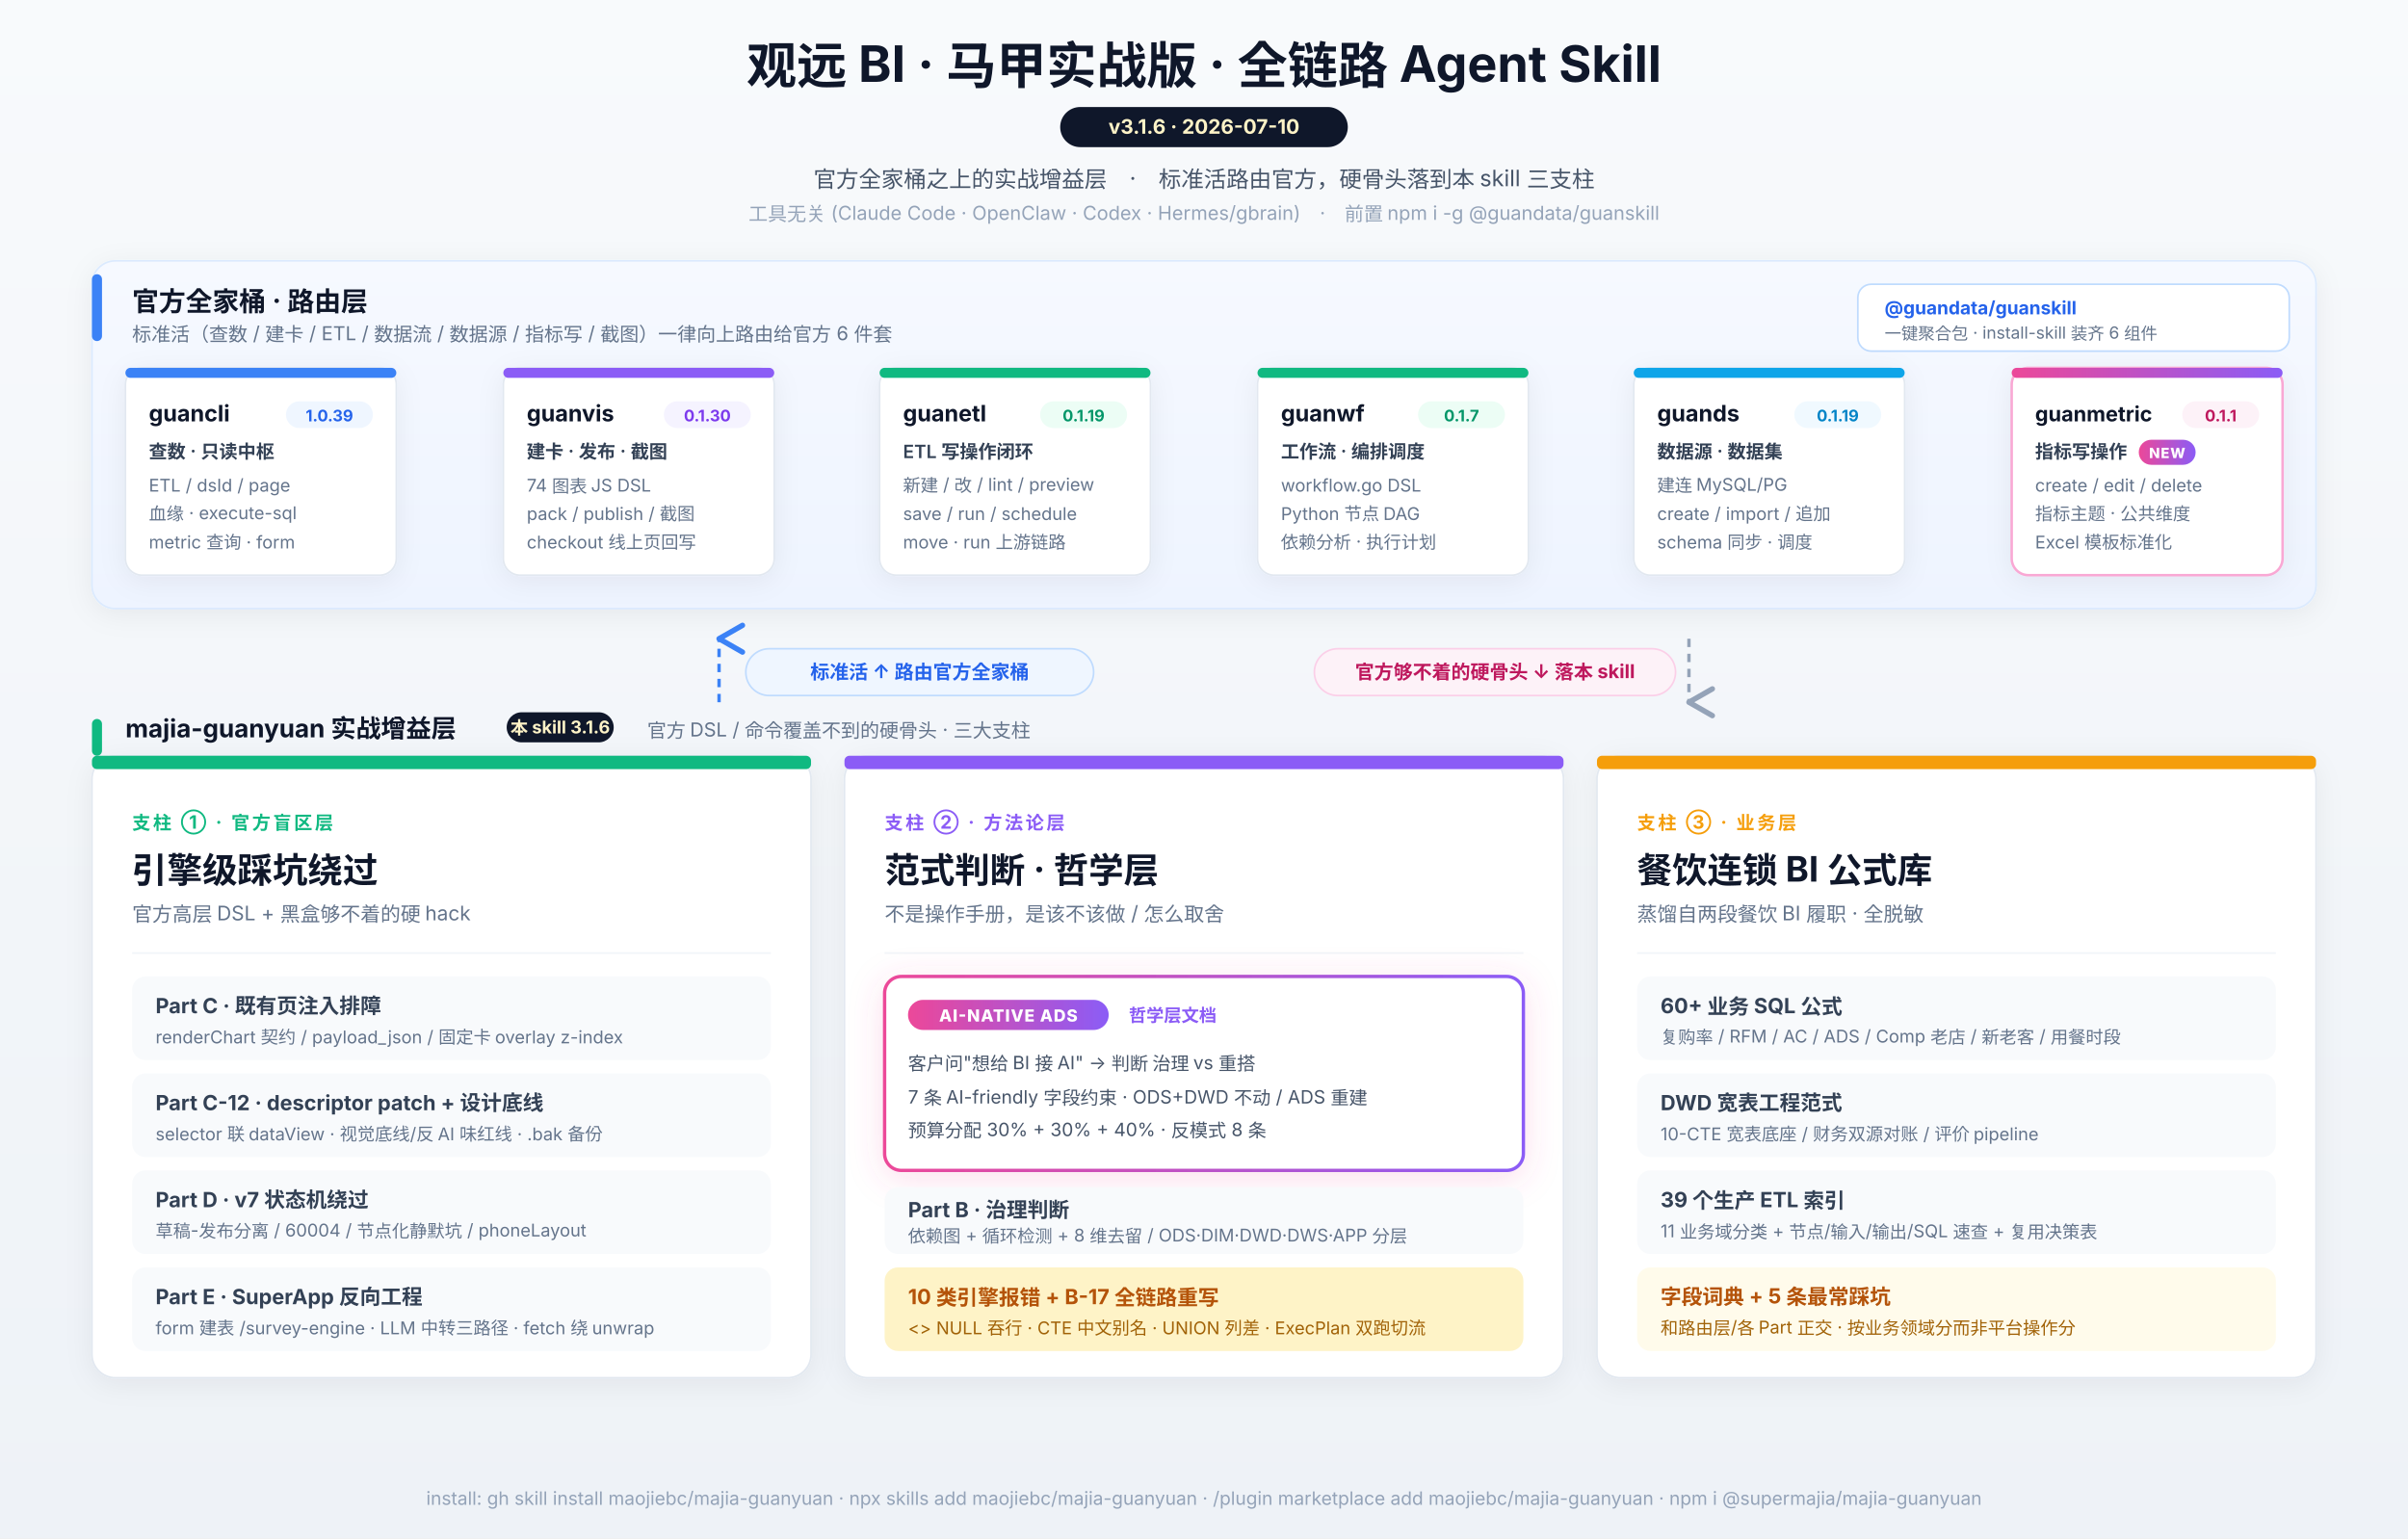
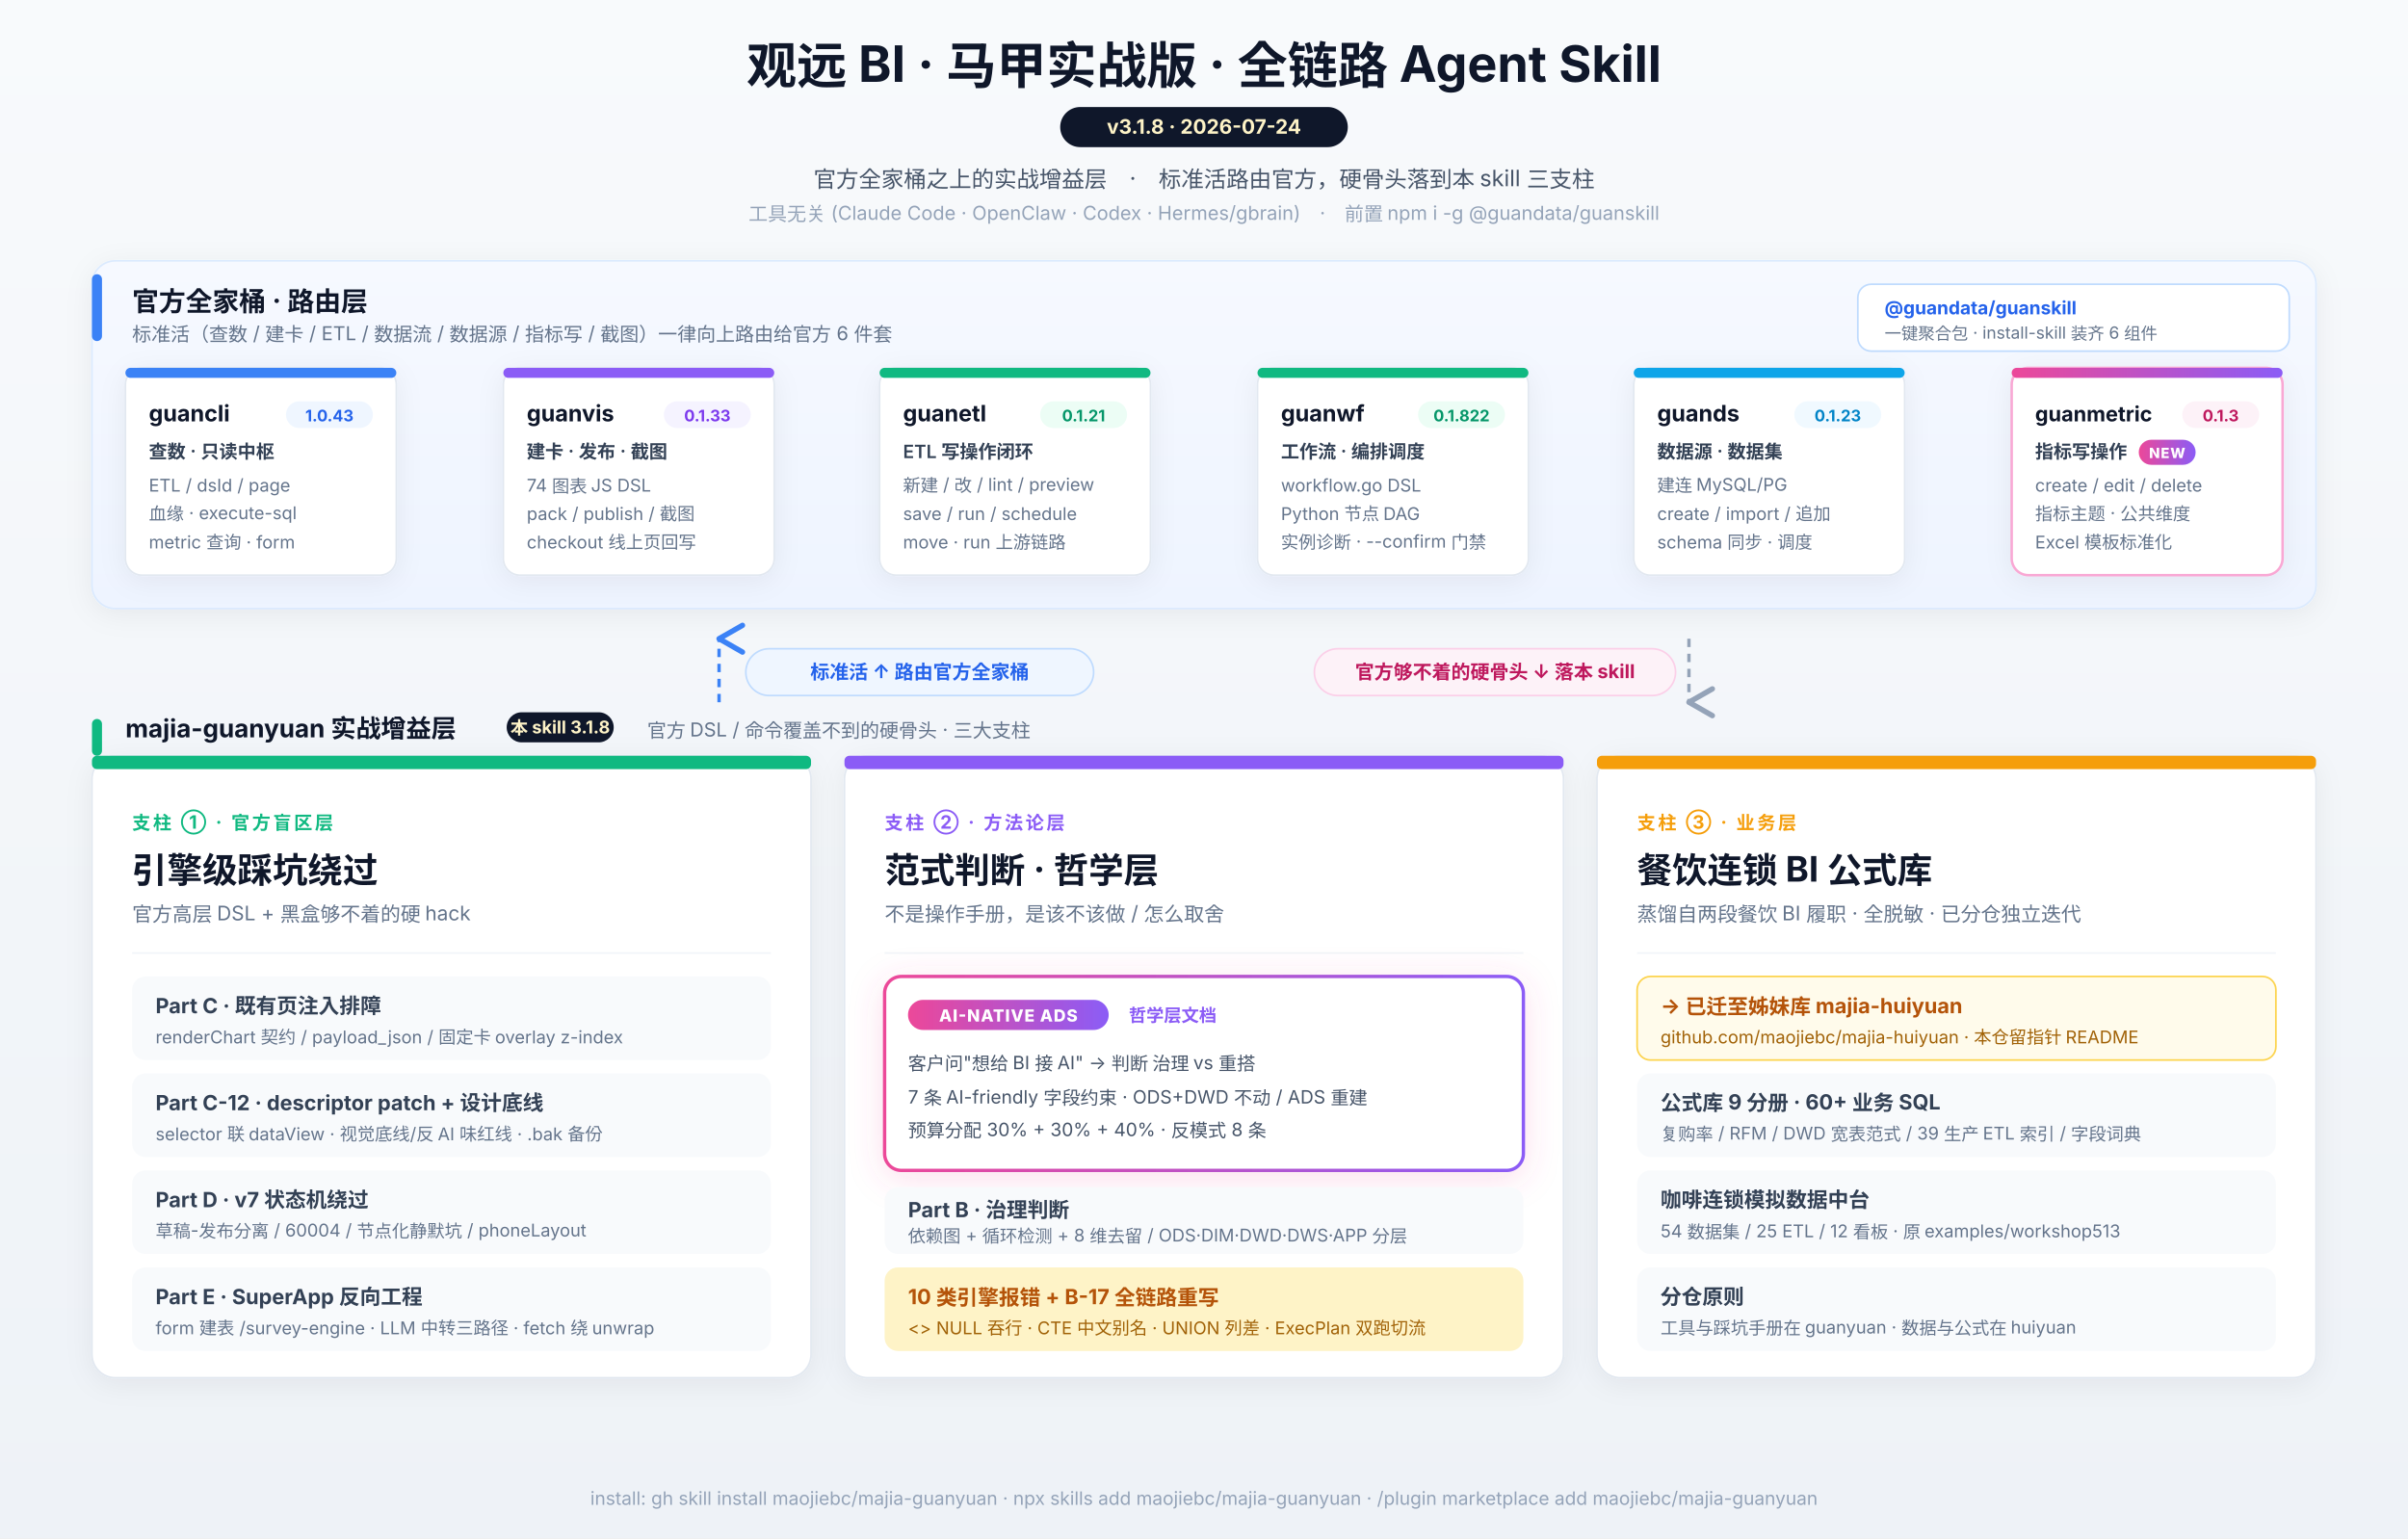
<svg xmlns="http://www.w3.org/2000/svg" viewBox="0 0 1440 920" font-family="-apple-system, 'PingFang SC', 'Segoe UI', 'Microsoft YaHei', sans-serif">
  <defs>
    <filter id="shadow" x="-20%" y="-20%" width="140%" height="140%">
      <feDropShadow dx="0" dy="3" stdDeviation="8" flood-opacity="0.06" />
    </filter>
    <filter id="newGlow" x="-20%" y="-20%" width="140%" height="140%">
      <feDropShadow dx="0" dy="4" stdDeviation="10" flood-opacity="0.18" flood-color="#ec4899" />
    </filter>
    <linearGradient id="bg" x1="0" y1="0" x2="0" y2="1">
      <stop offset="0%" stop-color="#f8fafc" />
      <stop offset="100%" stop-color="#eef2f7" />
    </linearGradient>
    <linearGradient id="newBadge" x1="0" y1="0" x2="1" y2="0">
      <stop offset="0%" stop-color="#ec4899" />
      <stop offset="100%" stop-color="#8b5cf6" />
    </linearGradient>
    <linearGradient id="officialBand" x1="0" y1="0" x2="0" y2="1">
      <stop offset="0%" stop-color="#f6f9ff" />
      <stop offset="100%" stop-color="#eef4ff" />
    </linearGradient>
    <marker id="arrowDown" markerWidth="10" markerHeight="10" refX="5" refY="8" orient="auto">
      <path d="M1 1 L5 8 L9 1" fill="none" stroke="#94a3b8" stroke-width="1.6" stroke-linecap="round" stroke-linejoin="round" />
    </marker>
    <marker id="arrowUp" markerWidth="10" markerHeight="10" refX="5" refY="2" orient="auto">
      <path d="M1 9 L5 2 L9 9" fill="none" stroke="#3b82f6" stroke-width="1.6" stroke-linecap="round" stroke-linejoin="round" />
    </marker>
  </defs>
  <rect width="1440" height="920" fill="url(#bg)" />
  <text x="720" y="50" text-anchor="middle" font-size="30" font-weight="700" fill="#0f172a">观远 BI · 马甲实战版 · 全链路 Agent Skill</text>
  <g transform="translate(720, 64)">
    <rect x="-86" y="0" width="172" height="24" rx="12" fill="#0f172a" />
-     <text x="0" y="16" text-anchor="middle" font-size="12" font-weight="700" fill="#fef3c7">v3.1.6  ·  2026-07-10</text>
+     <text x="0" y="16" text-anchor="middle" font-size="12" font-weight="700" fill="#fef3c7">v3.1.8  ·  2026-07-24</text>
  </g>
  <text x="720" y="112" text-anchor="middle" font-size="13.5" fill="#475569">官方全家桶之上的实战增益层　·　标准活路由官方，硬骨头落到本 skill 三支柱</text>
  <text x="720" y="132" text-anchor="middle" font-size="11.5" fill="#94a3b8">工具无关 (Claude Code · OpenClaw · Codex · Hermes/gbrain)　·　前置 npm i -g @guandata/guanskill</text>
  <g transform="translate(55, 156)">
    <rect width="1330" height="208" rx="14" fill="url(#officialBand)" stroke="#dbeafe" filter="url(#shadow)" />
    <g transform="translate(0, 8)">
      <rect width="6" height="40" rx="3" fill="#3b82f6" />
      <text x="24" y="22" font-size="16" font-weight="700" fill="#0f172a">官方全家桶 · 路由层</text>
      <text x="24" y="40" font-size="11.5" fill="#64748b">标准活（查数 / 建卡 / ETL / 数据流 / 数据源 / 指标写 / 截图）一律向上路由给官方 6 件套</text>
    </g>
    <g transform="translate(1056, 14)">
      <rect width="258" height="40" rx="8" fill="#ffffff" stroke="#bfdbfe" />
      <text x="16" y="18" font-size="11" font-weight="700" fill="#2563eb">@guandata/guanskill</text>
      <text x="16" y="33" font-size="10" fill="#64748b">一键聚合包 · install-skill 装齐 6 组件</text>
    </g>
    <g transform="translate(20, 64)">
      <rect width="162" height="124" rx="10" fill="#ffffff" stroke="#e2e8f0" filter="url(#shadow)" />
      <rect width="162" height="6" rx="3" fill="#3b82f6" />
      <text x="14" y="32" font-size="13.5" font-weight="700" fill="#0f172a">guancli</text>
      <g transform="translate(96, 20)">
        <rect width="52" height="16" rx="8" fill="#eff6ff" />
-         <text x="26" y="12" text-anchor="middle" font-size="9.5" font-weight="700" fill="#2563eb">1.0.39</text>
+         <text x="26" y="12" text-anchor="middle" font-size="9.5" font-weight="700" fill="#2563eb">1.0.43</text>
      </g>
      <text x="14" y="54" font-size="11" font-weight="600" fill="#334155">查数 · 只读中枢</text>
      <text x="14" y="74" font-size="10.5" fill="#64748b">ETL / dsId / page</text>
      <text x="14" y="91" font-size="10.5" fill="#64748b">血缘 · execute-sql</text>
      <text x="14" y="108" font-size="10.5" fill="#64748b">metric 查询 · form</text>
    </g>
    <g transform="translate(246, 64)">
      <rect width="162" height="124" rx="10" fill="#ffffff" stroke="#e2e8f0" filter="url(#shadow)" />
      <rect width="162" height="6" rx="3" fill="#8b5cf6" />
      <text x="14" y="32" font-size="13.5" font-weight="700" fill="#0f172a">guanvis</text>
      <g transform="translate(96, 20)">
        <rect width="52" height="16" rx="8" fill="#f5f3ff" />
-         <text x="26" y="12" text-anchor="middle" font-size="9.5" font-weight="700" fill="#7c3aed">0.1.30</text>
+         <text x="26" y="12" text-anchor="middle" font-size="9.5" font-weight="700" fill="#7c3aed">0.1.33</text>
      </g>
      <text x="14" y="54" font-size="11" font-weight="600" fill="#334155">建卡 · 发布 · 截图</text>
      <text x="14" y="74" font-size="10.5" fill="#64748b">74 图表 JS DSL</text>
      <text x="14" y="91" font-size="10.5" fill="#64748b">pack / publish / 截图</text>
      <text x="14" y="108" font-size="10.5" fill="#64748b">checkout 线上页回写</text>
    </g>
    <g transform="translate(471, 64)">
      <rect width="162" height="124" rx="10" fill="#ffffff" stroke="#e2e8f0" filter="url(#shadow)" />
      <rect width="162" height="6" rx="3" fill="#10b981" />
      <text x="14" y="32" font-size="13.5" font-weight="700" fill="#0f172a">guanetl</text>
      <g transform="translate(96, 20)">
        <rect width="52" height="16" rx="8" fill="#ecfdf5" />
-         <text x="26" y="12" text-anchor="middle" font-size="9.5" font-weight="700" fill="#059669">0.1.19</text>
+         <text x="26" y="12" text-anchor="middle" font-size="9.5" font-weight="700" fill="#059669">0.1.21</text>
      </g>
      <text x="14" y="54" font-size="11" font-weight="600" fill="#334155">ETL 写操作闭环</text>
      <text x="14" y="74" font-size="10.5" fill="#64748b">新建 / 改 / lint / preview</text>
      <text x="14" y="91" font-size="10.5" fill="#64748b">save / run / schedule</text>
      <text x="14" y="108" font-size="10.5" fill="#64748b">move · run 上游链路</text>
    </g>
    <g transform="translate(697, 64)">
      <rect width="162" height="124" rx="10" fill="#ffffff" stroke="#e2e8f0" filter="url(#shadow)" />
      <rect width="162" height="6" rx="3" fill="#10b981" />
      <text x="14" y="32" font-size="13.5" font-weight="700" fill="#0f172a">guanwf</text>
      <g transform="translate(96, 20)">
        <rect width="52" height="16" rx="8" fill="#ecfdf5" />
-         <text x="26" y="12" text-anchor="middle" font-size="9.5" font-weight="700" fill="#059669">0.1.7</text>
+         <text x="26" y="12" text-anchor="middle" font-size="9.5" font-weight="700" fill="#059669">0.1.822</text>
      </g>
      <text x="14" y="54" font-size="11" font-weight="600" fill="#334155">工作流 · 编排调度</text>
      <text x="14" y="74" font-size="10.5" fill="#64748b">workflow.go DSL</text>
      <text x="14" y="91" font-size="10.5" fill="#64748b">Python 节点 DAG</text>
-       <text x="14" y="108" font-size="10.5" fill="#64748b">依赖分析 · 执行计划</text>
+       <text x="14" y="108" font-size="10.5" fill="#64748b">实例诊断 · --confirm 门禁</text>
    </g>
    <g transform="translate(922, 64)">
      <rect width="162" height="124" rx="10" fill="#ffffff" stroke="#e2e8f0" filter="url(#shadow)" />
      <rect width="162" height="6" rx="3" fill="#0ea5e9" />
      <text x="14" y="32" font-size="13.5" font-weight="700" fill="#0f172a">guands</text>
      <g transform="translate(96, 20)">
        <rect width="52" height="16" rx="8" fill="#f0f9ff" />
-         <text x="26" y="12" text-anchor="middle" font-size="9.5" font-weight="700" fill="#0284c7">0.1.19</text>
+         <text x="26" y="12" text-anchor="middle" font-size="9.5" font-weight="700" fill="#0284c7">0.1.23</text>
      </g>
      <text x="14" y="54" font-size="11" font-weight="600" fill="#334155">数据源 · 数据集</text>
      <text x="14" y="74" font-size="10.5" fill="#64748b">建连 MySQL/PG</text>
      <text x="14" y="91" font-size="10.5" fill="#64748b">create / import / 追加</text>
      <text x="14" y="108" font-size="10.5" fill="#64748b">schema 同步 · 调度</text>
    </g>
    <g transform="translate(1148, 64)">
      <rect width="162" height="124" rx="10" fill="#ffffff" stroke="#f9a8d4" stroke-width="1.5" filter="url(#shadow)" />
      <rect width="162" height="6" rx="3" fill="url(#newBadge)" />
      <text x="14" y="32" font-size="12.5" font-weight="700" fill="#0f172a">guanmetric</text>
      <g transform="translate(102, 20)">
        <rect width="46" height="16" rx="8" fill="#fdf2f8" />
-         <text x="23" y="12" text-anchor="middle" font-size="9.5" font-weight="700" fill="#be185d">0.1.1</text>
+         <text x="23" y="12" text-anchor="middle" font-size="9.5" font-weight="700" fill="#be185d">0.1.3</text>
      </g>
      <text x="14" y="54" font-size="11" font-weight="600" fill="#334155">指标写操作</text>
      <g transform="translate(76, 43)">
        <rect width="34" height="15" rx="7.5" fill="url(#newBadge)" />
        <text x="17" y="11" text-anchor="middle" font-size="8.5" font-weight="800" fill="#ffffff" letter-spacing="0.5">NEW</text>
      </g>
      <text x="14" y="74" font-size="10.5" fill="#64748b">create / edit / delete</text>
      <text x="14" y="91" font-size="10.5" fill="#64748b">指标主题 · 公共维度</text>
      <text x="14" y="108" font-size="10.5" fill="#64748b">Excel 模板标准化</text>
    </g>
  </g>
  <g transform="translate(0, 376)">
    <line x1="430" y1="44" x2="430" y2="6" stroke="#3b82f6" stroke-width="2" stroke-dasharray="5 4" marker-end="url(#arrowUp)" />
    <g transform="translate(446, 12)">
      <rect width="208" height="28" rx="14" fill="#eff6ff" stroke="#bfdbfe" />
      <text x="104" y="18" text-anchor="middle" font-size="11.5" font-weight="700" fill="#2563eb">标准活 ↑ 路由官方全家桶</text>
    </g>
    <line x1="1010" y1="6" x2="1010" y2="44" stroke="#94a3b8" stroke-width="2" stroke-dasharray="5 4" marker-end="url(#arrowDown)" />
    <g transform="translate(786, 12)">
      <rect width="216" height="28" rx="14" fill="#fdf2f8" stroke="#fbcfe8" />
      <text x="108" y="18" text-anchor="middle" font-size="11.5" font-weight="700" fill="#be185d">官方够不着的硬骨头 ↓ 落本 skill</text>
    </g>
  </g>
  <g transform="translate(55, 430)">
    <rect width="6" height="22" rx="3" fill="#10b981" />
    <text x="20" y="11" font-size="15" font-weight="700" fill="#0f172a">majia-guanyuan 实战增益层</text>
    <g transform="translate(248, -4)">
      <rect width="64" height="18" rx="9" fill="#0f172a" />
-       <text x="32" y="13" text-anchor="middle" font-size="10.5" font-weight="700" fill="#fef3c7">本 skill 3.1.6</text>
+       <text x="32" y="13" text-anchor="middle" font-size="10.5" font-weight="700" fill="#fef3c7">本 skill 3.1.8</text>
    </g>
    <text x="332" y="11" font-size="11.5" fill="#64748b">官方 DSL / 命令覆盖不到的硬骨头 · 三大支柱</text>
  </g>
  <g transform="translate(55, 452)">
    <rect width="430" height="372" rx="14" fill="#ffffff" stroke="#e2e8f0" filter="url(#shadow)" />
    <rect width="430" height="8" rx="3" fill="#10b981" />
    <text x="24" y="44" font-size="11" fill="#10b981" font-weight="700" letter-spacing="1.5">支柱 ① · 官方盲区层</text>
    <text x="24" y="76" font-size="21" font-weight="700" fill="#0f172a">引擎级踩坑绕过</text>
    <text x="24" y="99" font-size="12" fill="#64748b">官方高层 DSL + 黑盒够不着的硬 hack</text>
    <line x1="24" y1="118" x2="406" y2="118" stroke="#f1f5f9" />
    <g transform="translate(24, 132)">
      <rect width="382" height="50" rx="8" fill="#f8fafc" />
      <text x="14" y="22" font-size="12.5" font-weight="700" fill="#334155">Part C · 既有页注入排障</text>
      <text x="14" y="40" font-size="10.5" fill="#64748b">renderChart 契约 / payload_json / 固定卡 overlay z-index</text>
    </g>
    <g transform="translate(24, 190)">
      <rect width="382" height="50" rx="8" fill="#f8fafc" />
      <text x="14" y="22" font-size="12.5" font-weight="700" fill="#334155">Part C-12 · descriptor patch + 设计底线</text>
      <text x="14" y="40" font-size="10.5" fill="#64748b">selector 联 dataView · 视觉底线/反 AI 味红线 · .bak 备份</text>
    </g>
    <g transform="translate(24, 248)">
      <rect width="382" height="50" rx="8" fill="#f8fafc" />
      <text x="14" y="22" font-size="12.5" font-weight="700" fill="#334155">Part D · v7 状态机绕过</text>
      <text x="14" y="40" font-size="10.5" fill="#64748b">草稿-发布分离 / 60004 / 节点化静默坑 / phoneLayout</text>
    </g>
    <g transform="translate(24, 306)">
      <rect width="382" height="50" rx="8" fill="#f8fafc" />
      <text x="14" y="22" font-size="12.5" font-weight="700" fill="#334155">Part E · SuperApp 反向工程</text>
      <text x="14" y="40" font-size="10.5" fill="#64748b">form 建表 /survey-engine · LLM 中转三路径 · fetch 绕 unwrap</text>
    </g>
  </g>
  <g transform="translate(505, 452)">
    <rect width="430" height="372" rx="14" fill="#ffffff" stroke="#e2e8f0" filter="url(#shadow)" />
    <rect width="430" height="8" rx="3" fill="#8b5cf6" />
    <text x="24" y="44" font-size="11" fill="#8b5cf6" font-weight="700" letter-spacing="1.5">支柱 ② · 方法论层</text>
    <text x="24" y="76" font-size="21" font-weight="700" fill="#0f172a">范式判断 · 哲学层</text>
    <text x="24" y="99" font-size="12" fill="#64748b">不是操作手册，是该不该做 / 怎么取舍</text>
    <line x1="24" y1="118" x2="406" y2="118" stroke="#f1f5f9" />
    <g transform="translate(24, 132)" filter="url(#newGlow)">
      <rect width="382" height="116" rx="10" fill="#ffffff" stroke="url(#newBadge)" stroke-width="2" />
      <g transform="translate(14, 14)">
        <rect width="120" height="18" rx="9" fill="url(#newBadge)" />
        <text x="60" y="13" text-anchor="middle" font-size="10" font-weight="800" fill="#ffffff" letter-spacing="0.5">AI-NATIVE ADS</text>
      </g>
      <text x="146" y="27" font-size="10.5" fill="#8b5cf6" font-weight="600">哲学层文档</text>
      <text x="14" y="56" font-size="11" fill="#475569">客户问"想给 BI 接 AI" → 判断 治理 vs 重搭</text>
      <text x="14" y="76" font-size="11" fill="#475569">7 条 AI-friendly 字段约束 · ODS+DWD 不动 / ADS 重建</text>
      <text x="14" y="96" font-size="11" fill="#475569">预算分配 30% + 30% + 40% · 反模式 8 条</text>
    </g>
    <g transform="translate(24, 258)">
      <rect width="382" height="40" rx="8" fill="#f8fafc" />
      <text x="14" y="18" font-size="12.5" font-weight="700" fill="#334155">Part B · 治理判断</text>
      <text x="14" y="33" font-size="10.5" fill="#64748b">依赖图 + 循环检测 + 8 维去留 / ODS·DIM·DWD·DWS·APP 分层</text>
    </g>
    <g transform="translate(24, 306)">
      <rect width="382" height="50" rx="8" fill="#fef3c7" />
      <text x="14" y="22" font-size="12.5" font-weight="700" fill="#b45309">10 类引擎报错 + B-17 全链路重写</text>
      <text x="14" y="40" font-size="10.5" fill="#a16207">&lt;&gt; NULL 吞行 · CTE 中文别名 · UNION 列差 · ExecPlan 双跑切流</text>
    </g>
  </g>
  <g transform="translate(955, 452)">
    <rect width="430" height="372" rx="14" fill="#ffffff" stroke="#e2e8f0" filter="url(#shadow)" />
    <rect width="430" height="8" rx="3" fill="#f59e0b" />
    <text x="24" y="44" font-size="11" fill="#f59e0b" font-weight="700" letter-spacing="1.5">支柱 ③ · 业务层</text>
    <text x="24" y="76" font-size="21" font-weight="700" fill="#0f172a">餐饮连锁 BI 公式库</text>
-     <text x="24" y="99" font-size="12" fill="#64748b">蒸馏自两段餐饮 BI 履职 · 全脱敏</text>
+     <text x="24" y="99" font-size="12" fill="#64748b">蒸馏自两段餐饮 BI 履职 · 全脱敏 · 已分仓独立迭代</text>
    <line x1="24" y1="118" x2="406" y2="118" stroke="#f1f5f9" />
    <g transform="translate(24, 132)">
-       <rect width="382" height="50" rx="8" fill="#f8fafc" />
-       <text x="14" y="22" font-size="12.5" font-weight="700" fill="#334155">60+ 业务 SQL 公式</text>
-       <text x="14" y="40" font-size="10.5" fill="#64748b">复购率 / RFM / AC / ADS / Comp 老店 / 新老客 / 用餐时段</text>
+       <rect width="382" height="50" rx="8" fill="#fffbeb" stroke="#fcd34d" />
+       <text x="14" y="22" font-size="12.5" font-weight="700" fill="#b45309">→ 已迁至姊妹库 majia-huiyuan</text>
+       <text x="14" y="40" font-size="10.5" fill="#a16207">github.com/maojiebc/majia-huiyuan · 本仓留指针 README</text>
    </g>
    <g transform="translate(24, 190)">
      <rect width="382" height="50" rx="8" fill="#f8fafc" />
-       <text x="14" y="22" font-size="12.5" font-weight="700" fill="#334155">DWD 宽表工程范式</text>
-       <text x="14" y="40" font-size="10.5" fill="#64748b">10-CTE 宽表底座 / 财务双源对账 / 评价 pipeline</text>
+       <text x="14" y="22" font-size="12.5" font-weight="700" fill="#334155">公式库 9 分册 · 60+ 业务 SQL</text>
+       <text x="14" y="40" font-size="10.5" fill="#64748b">复购率 / RFM / DWD 宽表范式 / 39 生产 ETL 索引 / 字段词典</text>
    </g>
    <g transform="translate(24, 248)">
      <rect width="382" height="50" rx="8" fill="#f8fafc" />
-       <text x="14" y="22" font-size="12.5" font-weight="700" fill="#334155">39 个生产 ETL 索引</text>
-       <text x="14" y="40" font-size="10.5" fill="#64748b">11 业务域分类 + 节点/输入/输出/SQL 速查 + 复用决策表</text>
+       <text x="14" y="22" font-size="12.5" font-weight="700" fill="#334155">咖啡连锁模拟数据中台</text>
+       <text x="14" y="40" font-size="10.5" fill="#64748b">54 数据集 / 25 ETL / 12 看板 · 原 examples/workshop513</text>
    </g>
    <g transform="translate(24, 306)">
-       <rect width="382" height="50" rx="8" fill="#fffbeb" />
-       <text x="14" y="22" font-size="12.5" font-weight="700" fill="#b45309">字段词典 + 5 条最常踩坑</text>
-       <text x="14" y="40" font-size="10.5" fill="#a16207">和路由层/各 Part 正交 · 按业务领域分而非平台操作分</text>
-     </g>
-   </g>
-   <text x="720" y="900" text-anchor="middle" font-size="11" fill="#94a3b8">install: gh skill install maojiebc/majia-guanyuan · npx skills add maojiebc/majia-guanyuan · /plugin marketplace add maojiebc/majia-guanyuan · npm i @supermajia/majia-guanyuan</text>
+       <rect width="382" height="50" rx="8" fill="#f8fafc" />
+       <text x="14" y="22" font-size="12.5" font-weight="700" fill="#334155">分仓原则</text>
+       <text x="14" y="40" font-size="10.5" fill="#64748b">工具与踩坑手册在 guanyuan · 数据与公式在 huiyuan</text>
+     </g>
+   </g>
+   <text x="720" y="900" text-anchor="middle" font-size="11" fill="#94a3b8">install: gh skill install maojiebc/majia-guanyuan · npx skills add maojiebc/majia-guanyuan · /plugin marketplace add maojiebc/majia-guanyuan</text>
</svg>
